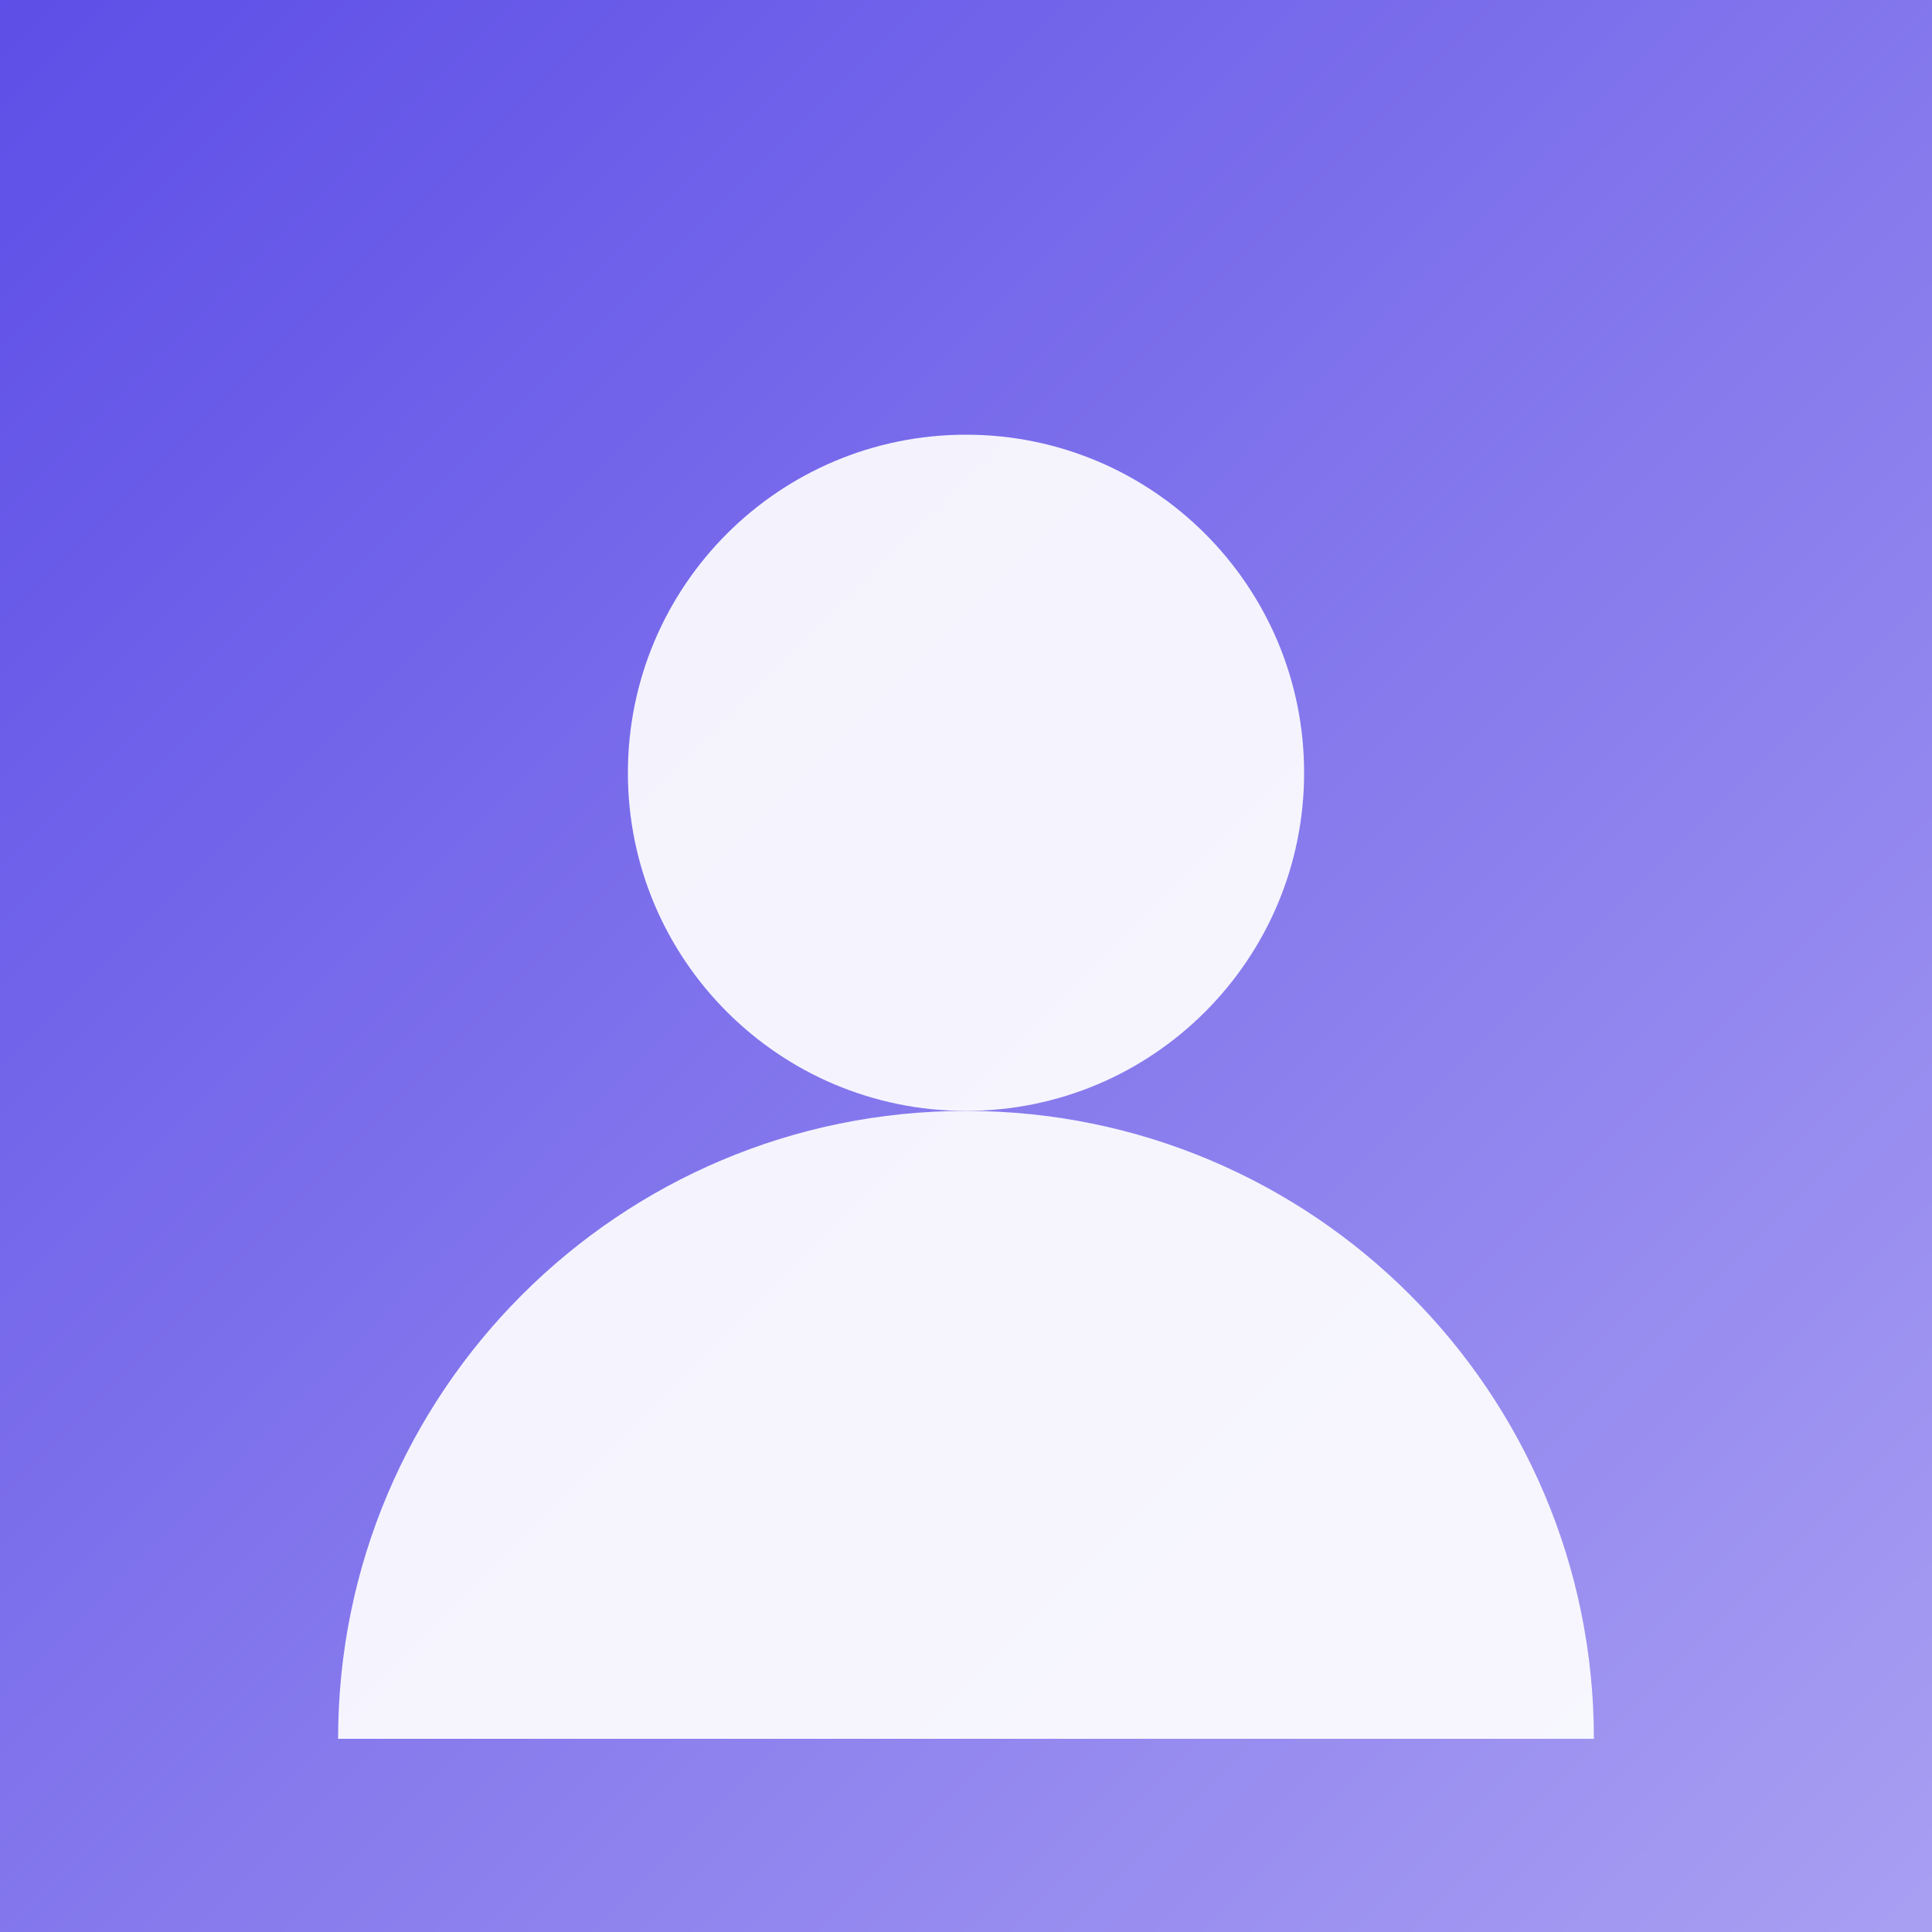
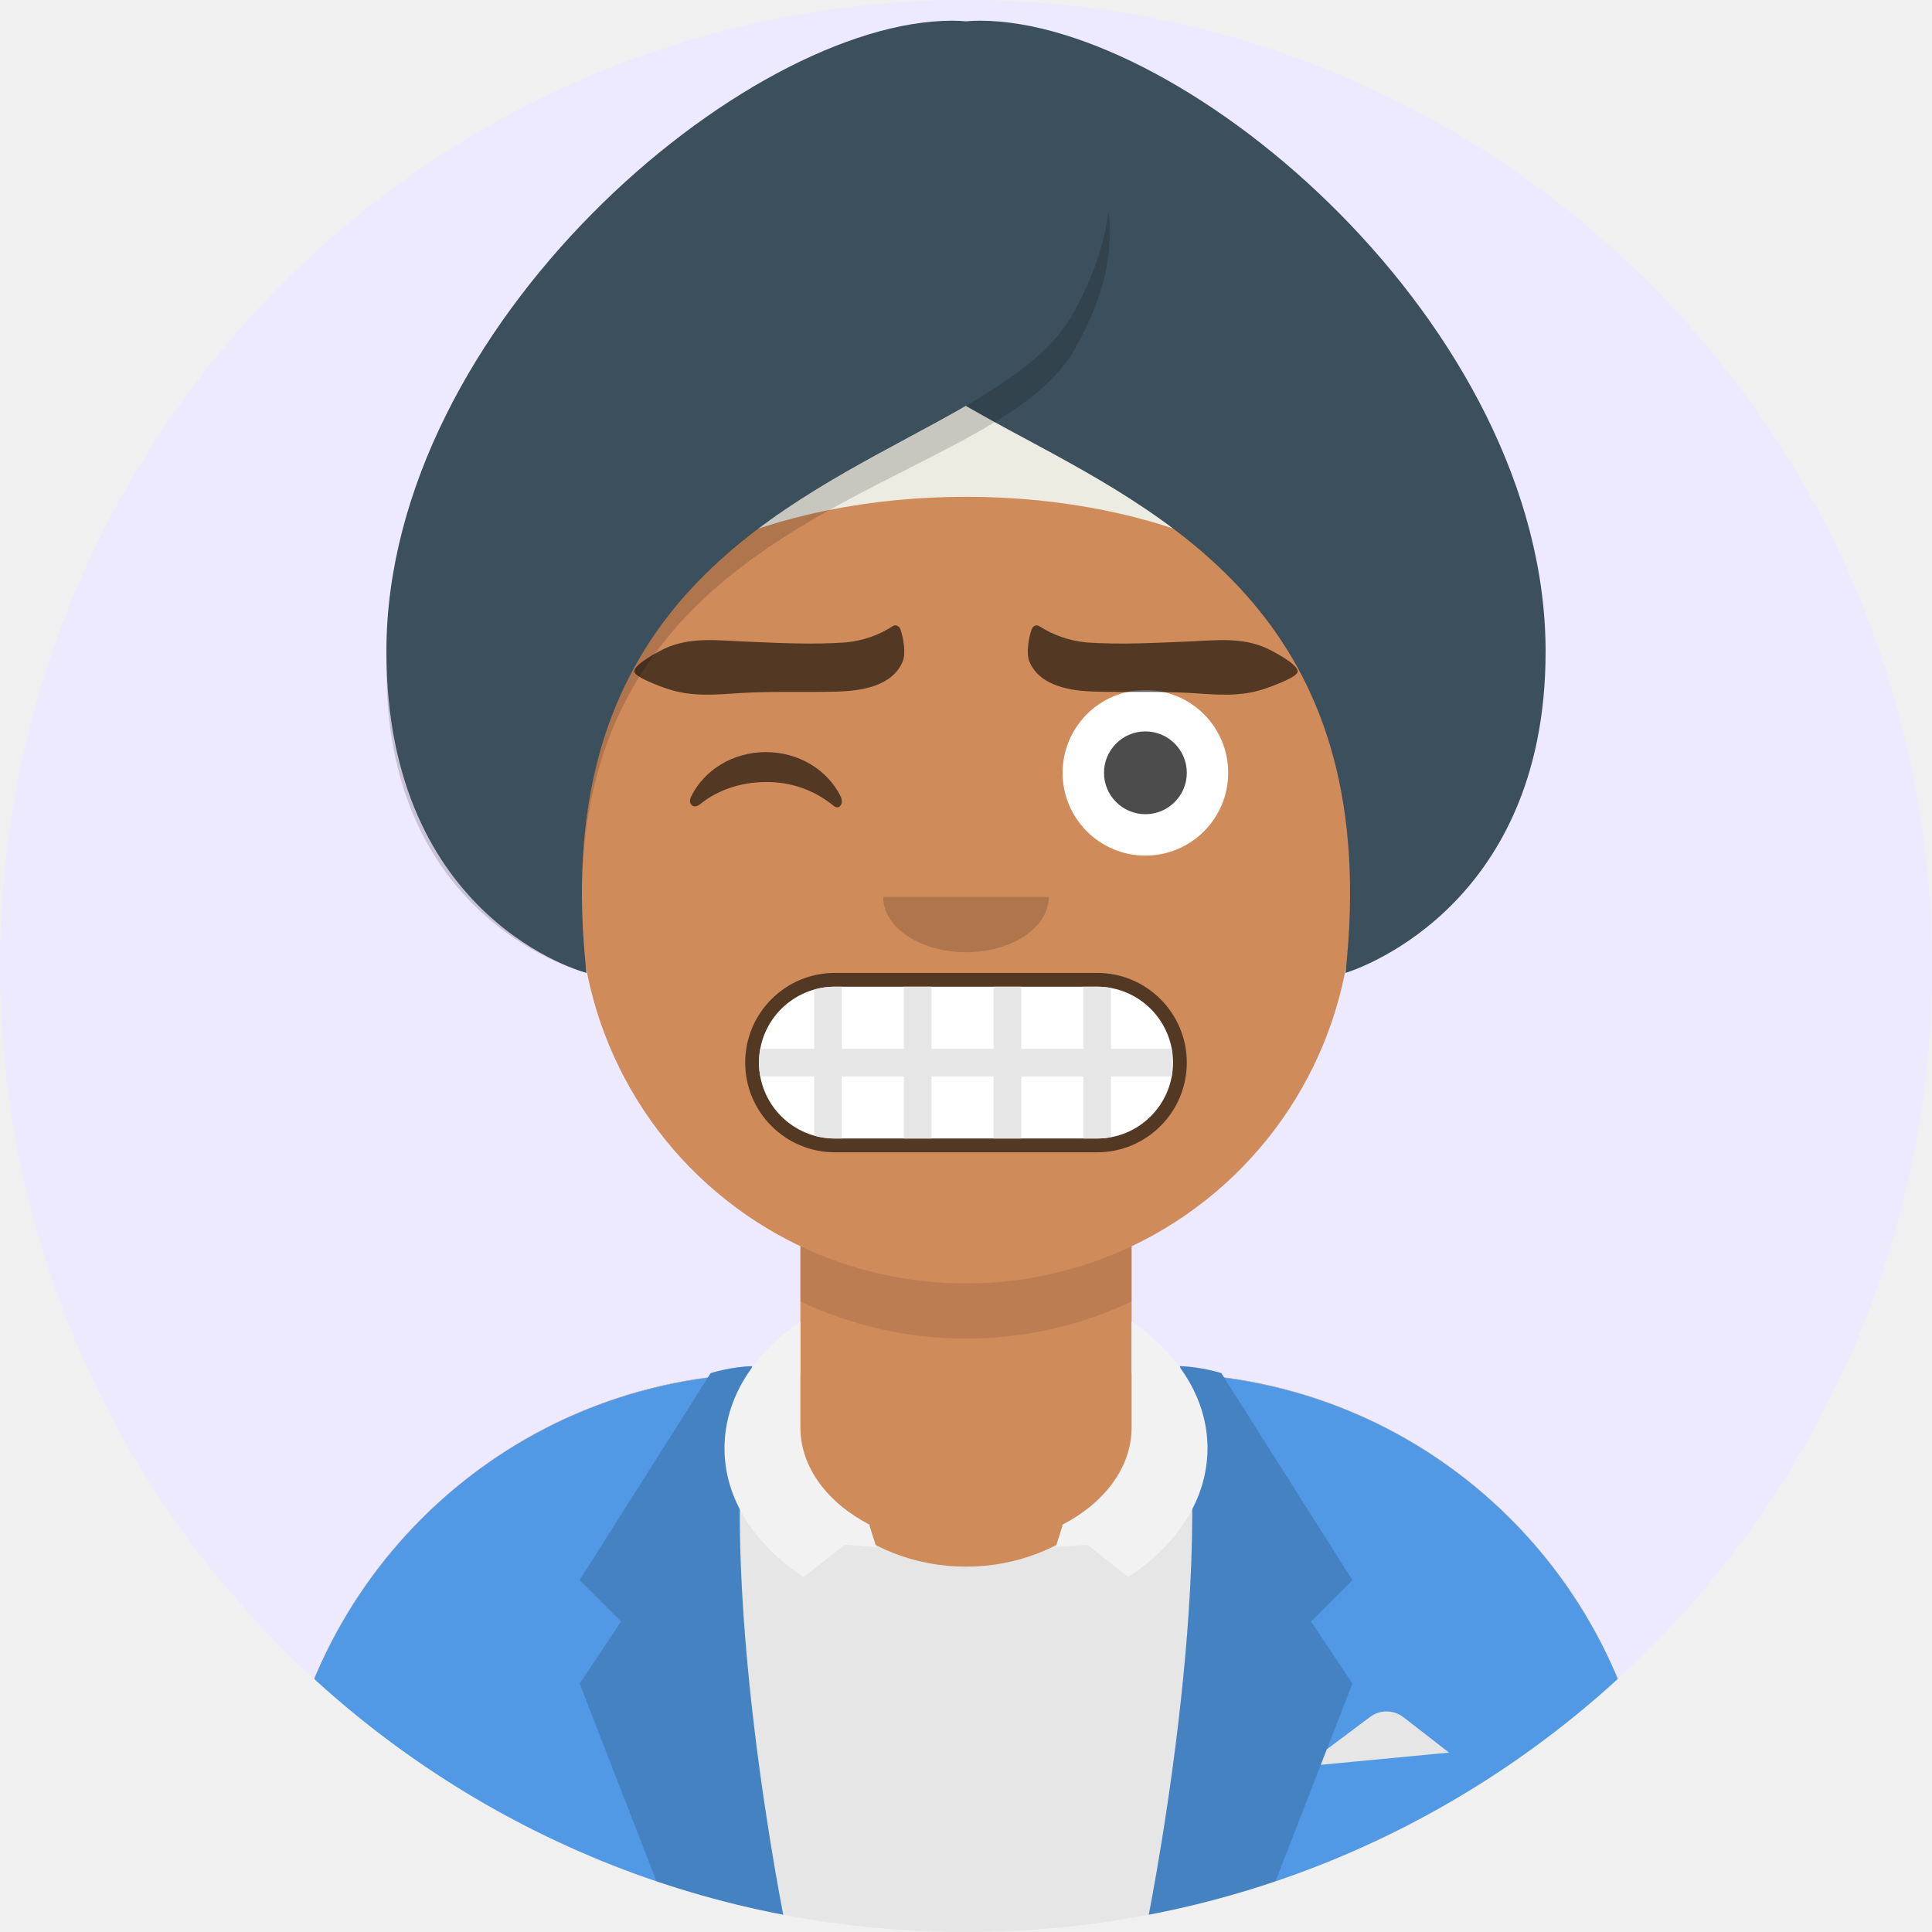
- <svg xmlns="http://www.w3.org/2000/svg" viewBox="0 0 80 80" preserveAspectRatio="xMidYMid slice" role="img" aria-label="Sample avatar">
-   <defs>
-     <linearGradient id="av-grad" x1="0" y1="0" x2="1" y2="1">
-       <stop offset="0%" stop-color="#5D4EE7" />
-       <stop offset="100%" stop-color="#A99FF2" />
-     </linearGradient>
-   </defs>
-   <rect width="80" height="80" fill="url(#av-grad)" />
-   <circle cx="40" cy="32" r="14" fill="#FFFFFF" opacity="0.92" />
-   <path d="M14 72a26 26 0 0 1 52 0z" fill="#FFFFFF" opacity="0.92" />
+ <svg xmlns="http://www.w3.org/2000/svg" viewBox="0 0 280 280" fill="none" shape-rendering="auto">
+   <mask id="viewboxMask">
+     <rect width="280" height="280" rx="140" ry="140" x="0" y="0" fill="#fff" />
+   </mask>
+   <g mask="url(#viewboxMask)">
+     <rect fill="#ede9fe" width="280" height="280" x="0" y="0" />
+     <g transform="translate(8)">
+       <path d="M132 36a56 56 0 0 0-56 56v6.17A12 12 0 0 0 66 110v14a12 12 0 0 0 10.3 11.88 56.04 56.04 0 0 0 31.7 44.73v18.4h-4a72 72 0 0 0-72 72v9h200v-9a72 72 0 0 0-72-72h-4v-18.39a56.04 56.04 0 0 0 31.7-44.73A12 12 0 0 0 198 124v-14a12 12 0 0 0-10-11.83V92a56 56 0 0 0-56-56Z" fill="#d08b5b" />
+       <path d="M108 180.61v8a55.79 55.79 0 0 0 24 5.39c8.59 0 16.73-1.93 24-5.39v-8a55.79 55.79 0 0 1-24 5.39 55.79 55.79 0 0 1-24-5.39Z" fill="#000" fill-opacity=".1" />
+       <g transform="translate(0 170)">
+         <path d="M132 57.05c14.91 0 27-11.2 27-25 0-1.01-.06-2.01-.2-3h1.2a72 72 0 0 1 72 72V110H32v-8.95a72 72 0 0 1 72-72h1.2c-.14.99-.2 1.99-.2 3 0 13.8 12.09 25 27 25Z" fill="#E6E6E6" />
+         <path d="M100.78 29.12 101 28c-2.96.05-6 1-6 1l-.42.66A72.01 72.01 0 0 0 32 101.06V110h74s-10.7-51.56-5.24-80.8l.02-.08ZM158 110s11-53 5-82c2.96.05 6 1 6 1l.42.66a72.01 72.01 0 0 1 62.58 71.4V110h-74Z" fill="#5199e4" />
+         <path d="M101 28c-6 29 5 82 5 82H90L76 74l6-9-6-6 19-30s3.04-.95 6-1ZM163 28c6 29-5 82-5 82h16l14-36-6-9 6-6-19-30s-3.04-.95-6-1Z" fill-rule="evenodd" clip-rule="evenodd" fill="#000" fill-opacity=".15" />
+         <path d="M108 21.54c-6.77 4.6-11 11.12-11 18.35 0 7.4 4.43 14.05 11.48 18.67l5.94-4.68 4.58.33-1-3.15.08-.06c-6.1-3.15-10.08-8.3-10.08-14.12V21.54ZM156 36.88c0 5.82-3.98 10.97-10.08 14.12l.08.06-1 3.15 4.58-.33 5.94 4.68C162.57 53.94 167 47.29 167 39.89c0-7.23-4.23-13.75-11-18.35v15.34Z" fill="#F2F2F2" />
+         <path d="m183.42 85.77.87-2.24 6.27-4.7a4 4 0 0 1 4.85.05l6.6 5.12-18.59 1.77Z" fill="#E6E6E6" />
+       </g>
+       <g transform="translate(78 134)">
+         <rect x="22" y="7" width="64" height="26" rx="13" fill="#000" fill-opacity=".6" />
+         <rect x="24" y="9" width="60" height="22" rx="11" fill="#fff" />
+         <path d="M24.18 18H32V9.41A11 11 0 0 1 35 9h1v9h9V9h4v9h9V9h4v9h9V9h2c.68 0 1.35.06 2 .18V18h8.82l.05.28v3.44l-.05.28H75v8.82c-.65.12-1.32.18-2 .18h-2v-9h-9v9h-4v-9h-9v9h-4v-9h-9v9h-1a11 11 0 0 1-3-.41V22h-7.82a11.06 11.06 0 0 1 0-4Z" fill="#E6E6E6" />
+       </g>
+       <g transform="translate(104 122)">
+         <path fill-rule="evenodd" clip-rule="evenodd" d="M16 8c0 4.42 5.37 8 12 8s12-3.58 12-8" fill="#000" fill-opacity=".16" />
+       </g>
+       <g transform="translate(76 90)">
+         <circle cx="82" cy="22" r="12" fill="#fff" />
+         <circle cx="82" cy="22" r="6" fill="#000" fill-opacity=".7" />
+         <path fill-rule="evenodd" clip-rule="evenodd" d="M16.16 25.45c1.85-3.8 6-6.45 10.84-6.45 4.81 0 8.96 2.63 10.82 6.4.55 1.13-.24 2.05-1.03 1.37a15.05 15.05 0 0 0-9.8-3.43c-3.73 0-7.12 1.24-9.55 3.23-.9.73-1.82-.01-1.28-1.12Z" fill="#000" fill-opacity=".6" />
+       </g>
+       <g transform="translate(76 82)">
+         <path d="M38.66 11.1c-5 .35-9.92.08-14.92-.13-3.83-.16-7.72-.68-11.37 1.01-.7.32-4.53 2.28-4.44 3.35.07.85 3.93 2.2 4.63 2.44 3.67 1.29 7.18.9 10.95.66 4.64-.27 9.25-.07 13.87-.2 3.12-.1 7.92-.63 9.46-4.4.46-1.14.1-3.42-.36-4.66-.19-.5-.72-.69-1.13-.4a15.04 15.04 0 0 1-6.68 2.32ZM73.34 11.1c5 .35 9.92.08 14.92-.13 3.83-.16 7.72-.68 11.37 1.01.7.32 4.53 2.28 4.44 3.35-.07.85-3.93 2.2-4.63 2.44-3.67 1.29-7.18.9-10.95.66-4.63-.27-9.24-.07-13.86-.2-3.12-.1-7.92-.63-9.46-4.4-.46-1.14-.1-3.42.36-4.66.18-.5.72-.69 1.13-.4a15.04 15.04 0 0 0 6.68 2.32Z" fill-rule="evenodd" clip-rule="evenodd" fill="#000" fill-opacity=".6" />
+       </g>
+       <g transform="translate(-1)">
+         <path d="M190.47 97.5c1-2.4 1.53-4.92 1.53-7.5 0-18.23-26.41-33-59-33-32.58 0-59 14.77-59 33 0 2.58.53 5.1 1.53 7.5C81.6 82.89 105.03 72 133 72s51.4 10.89 57.47 25.5Z" fill="#EDECE3" />
+         <path d="M49 94.32C48.93 133.5 78 141 78 141c-5.44-49.55 23.54-65.15 46.53-77.53 2.94-1.58 5.78-3.11 8.44-4.65a309.5 309.5 0 0 0 8.48 4.68C164.43 75.87 193.42 91.48 188 141c0 0 29.07-8.46 29-46.68C216.92 47.15 164.85 3 135 3c-.67 0-1.34.03-2 .09-.67-.06-1.33-.09-2-.09-29.93 0-81.92 44.15-82 91.32Z" fill="#3c4f5c" />
+         <path d="M49.01 95.9c.7 37.8 29 45.1 29 45.1s-29.07-7.07-29-43.97l.01-1.13ZM77.33 129.68c.15-37.86 26.18-51.05 47.2-61.71 11-5.58 20.64-10.47 24.47-17.83 4.13-7.25 5.39-13.94 4.65-19.67-.5 4.37-1.98 9.1-4.65 14.07-3.83 7.82-13.47 13-24.47 18.93-21.14 11.38-47.35 25.49-47.2 66.21Z" fill="#000" fill-opacity=".16" />
+       </g>
+       <g transform="translate(49 72)" />
+       <g transform="translate(62 42)" />
+     </g>
+   </g>
</svg>
